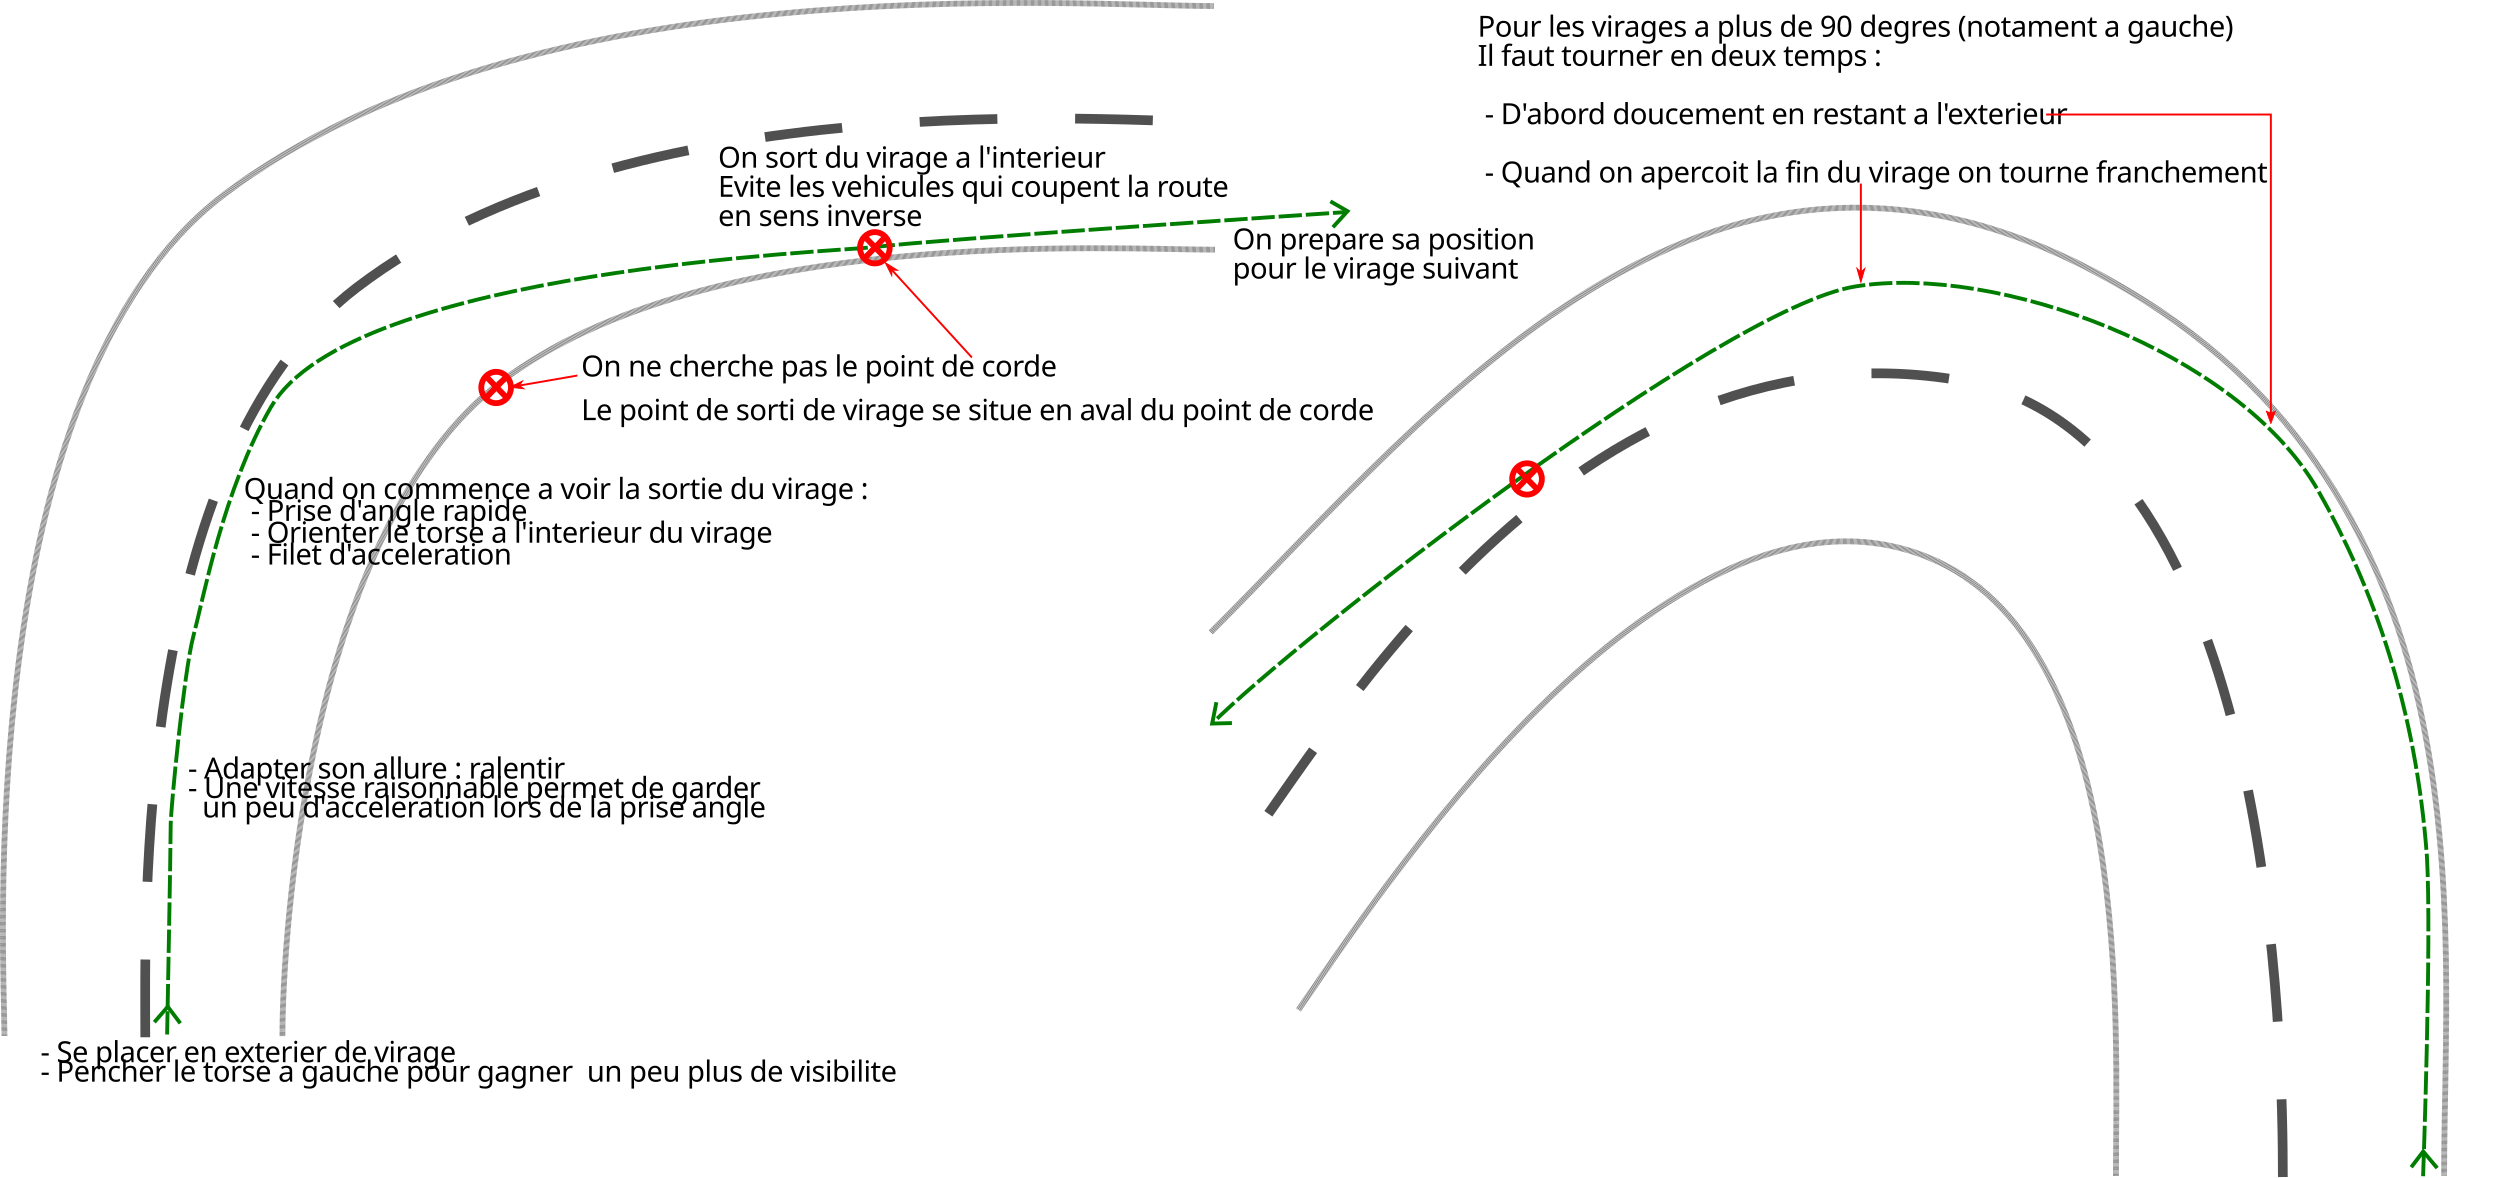
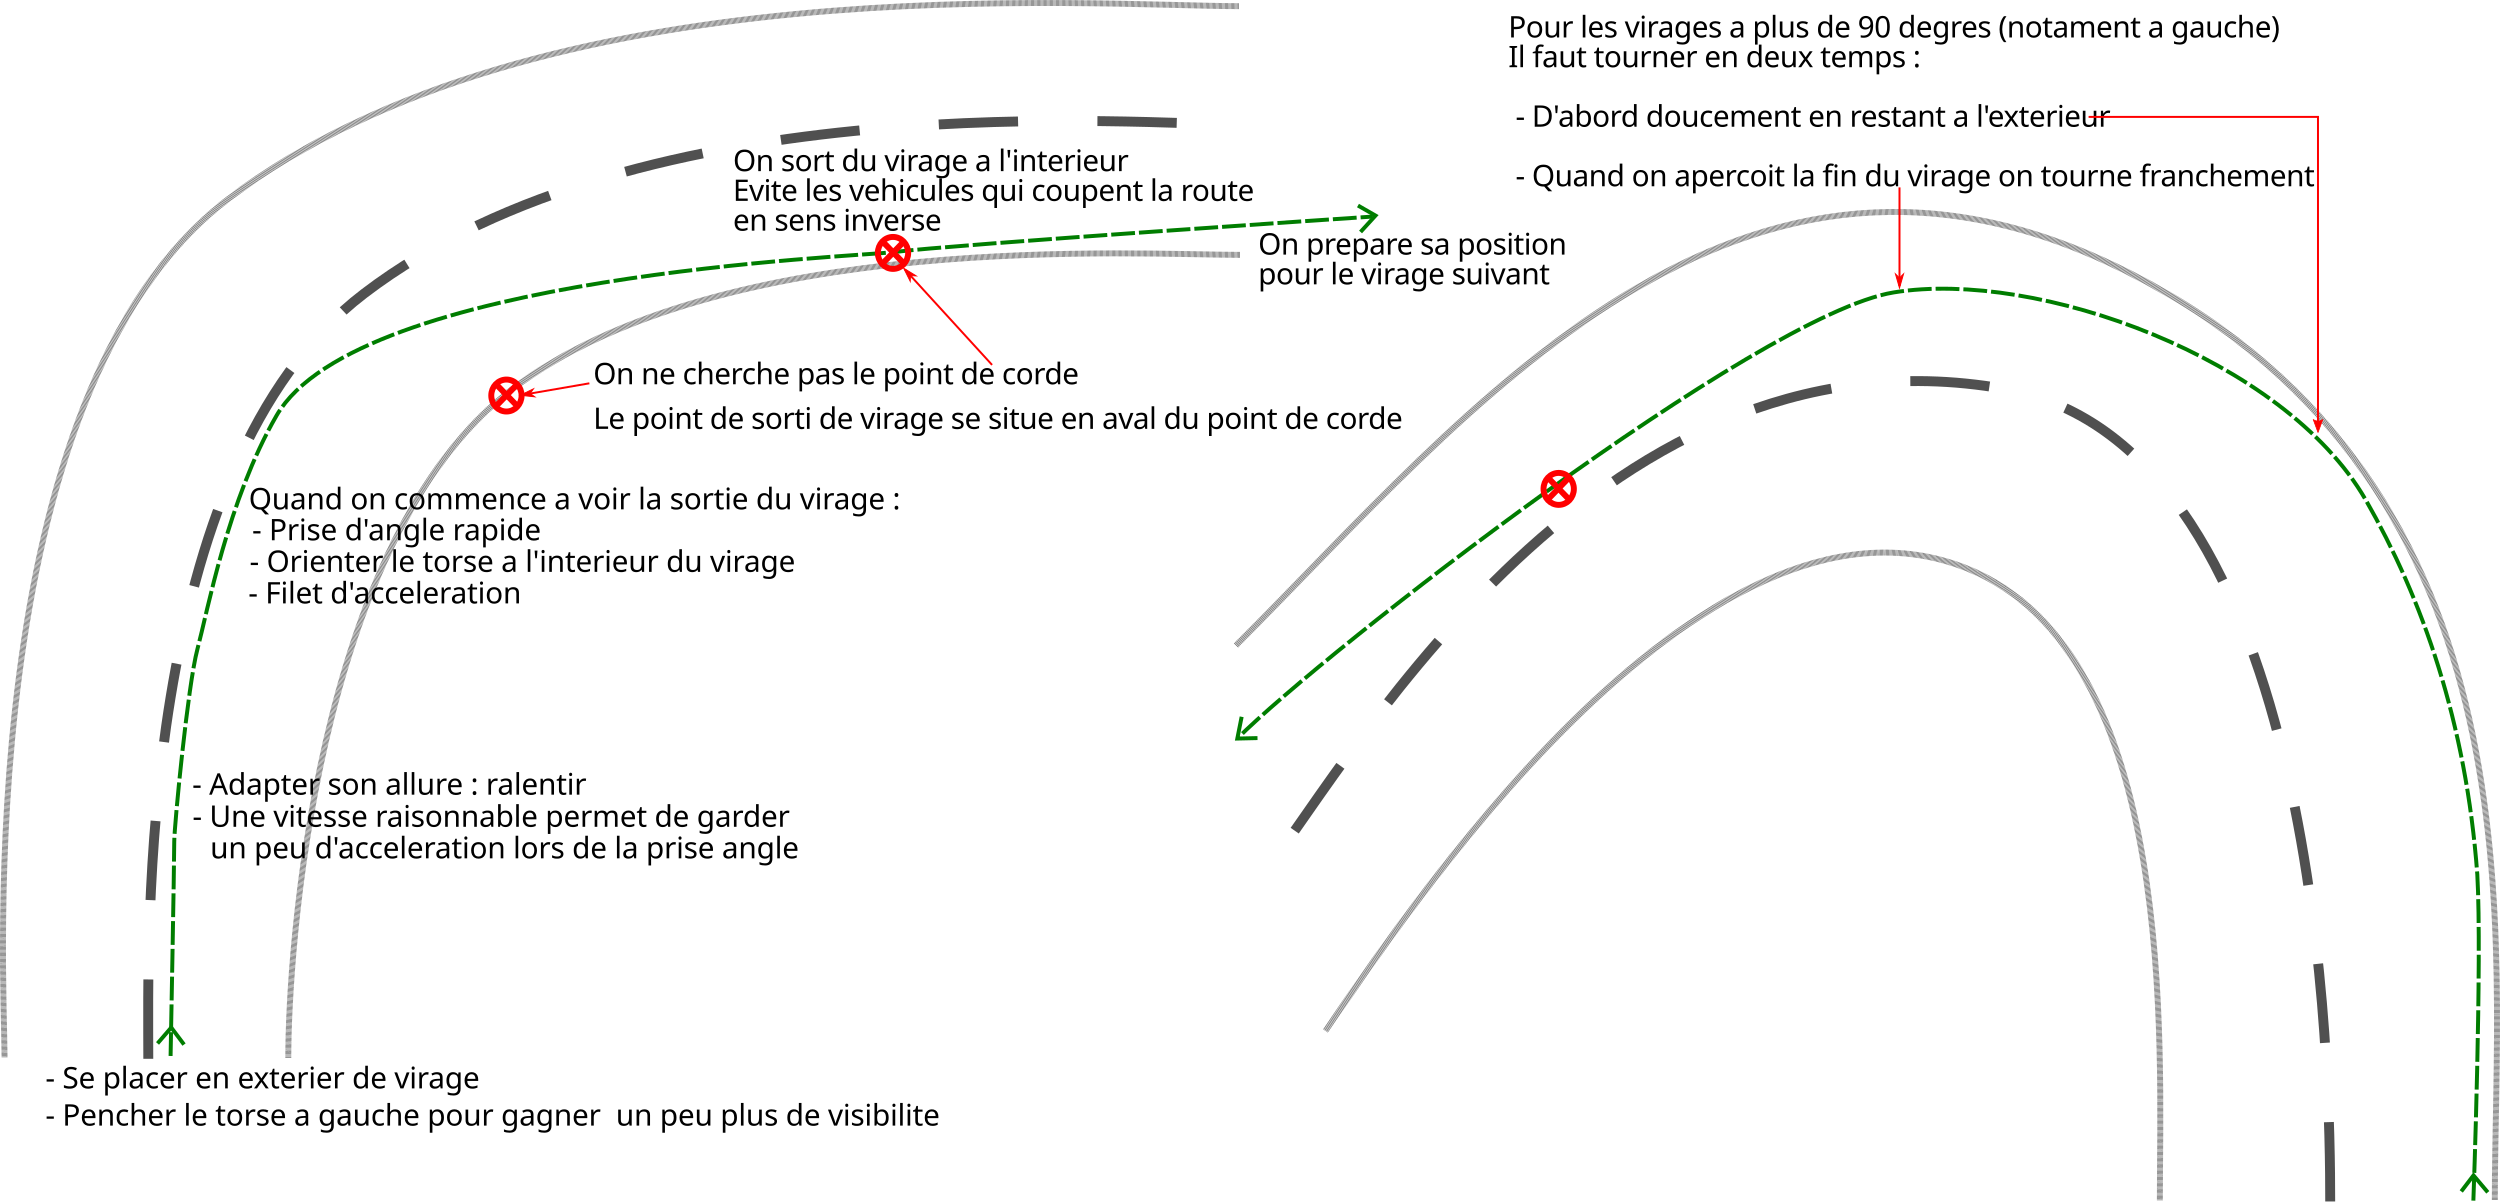
- <svg xmlns="http://www.w3.org/2000/svg" height="170.92mm" viewBox="0 0 1286.33 605.61" width="363.03mm">
-   <marker id="a" orient="auto" refX="0.0" refY="0.0" style="overflow:visible">
-     <path d="m0 0 5-5-17.5 5 17.5 5z" style="fill-rule:evenodd;stroke:#f00;stroke-width:1pt;fill:#f00" transform="matrix(-.4 0 0 -.4 -4 0)" />
-   </marker>
-   <marker id="b" orient="auto" refX="0.0" refY="0.0" style="overflow:visible">
-     <path d="m8.72 4.03-10.93-4.01 10.93-4.02c-1.75 2.37-1.74 5.62 0 8.03z" style="fill-rule:evenodd;stroke-width:.63;stroke-linejoin:round;stroke:#f00;fill:#f00" transform="scale(-.6)" />
-   </marker>
-   <marker id="c" orient="auto" refX="0" refY="0" style="overflow:visible">
+ <svg xmlns="http://www.w3.org/2000/svg" height="170.92mm" viewBox="0 0 1260.18 605.59" width="355.65mm">
+   <marker id="a" orient="auto" refX="0" refY="0" style="overflow:visible" transform="translate(0 -.01)">
    <path d="m0 0 5-5-17.5 5 17.5 5z" style="fill:#f00;fill-rule:evenodd;stroke:#f00;stroke-width:1pt" transform="matrix(-.4 0 0 -.4 -4 0)" />
  </marker>
-   <marker id="d" orient="auto" refX="0" refY="0" style="overflow:visible">
+   <marker id="b" orient="auto" refX="0" refY="0" style="overflow:visible" transform="translate(0 -.01)">
+     <path d="m8.72 4.03-10.93-4.01 10.93-4.02c-1.75 2.37-1.74 5.62 0 8.03z" style="fill:#f00;fill-rule:evenodd;stroke:#f00;stroke-width:.63;stroke-linejoin:round" transform="scale(-.6)" />
+   </marker>
+   <marker id="c" orient="auto" refX="0" refY="0" style="overflow:visible" transform="translate(0 -.01)">
+     <path d="m0 0 5-5-17.5 5 17.5 5z" style="fill:#f00;fill-rule:evenodd;stroke:#f00;stroke-width:1pt" transform="matrix(-.4 0 0 -.4 -4 0)" />
+   </marker>
+   <marker id="d" orient="auto" refX="0" refY="0" style="overflow:visible" transform="translate(0 -.01)">
    <path d="m0 0 5-5-17.5 5 17.5 5z" style="fill:#f00;fill-rule:evenodd;stroke:#f00;stroke-width:1pt" transform="matrix(-.4 0 0 -.4 -4 0)" />
  </marker>
  <g style="fill:none">
-     <path d="m1246.76 605.2s4.43-121.49 1.98-164.39c-5.65-76.82-27.73-139-56.32-188.97-41.06-71.12-165.68-116.25-237.84-104.45-68.74 11.25-287.35 181.34-330.91 224.89" style="stroke:#007d00;stroke-width:2;stroke-dasharray:12 2" />
-     <path d="m145.32 533.09c0-52.2 13.05-260.76 112.41-336.6 106.07-80.96 317.12-68.02 367.44-68.02" style="stroke:#505050;stroke-width:3;stroke-dasharray:.3 .3" />
-     <path d="m85.99 532.28s1.84-95.71 1.84-108c0-7.98 6.88-79.12 11.66-96.96 5.07-18.91 15.32-75.27 39.89-117.82 41.06-71.11 293.73-80.14 311.43-82.46 27.68-3.63 241.07-17.88 241.07-17.88" style="stroke:#007d00;stroke-width:2;stroke-dasharray:12 2" />
+     <path d="m1246.76 605.19s4.43-121.49 1.98-164.39c-5.65-76.82-27.73-139-56.32-188.97-41.06-71.12-165.68-116.25-237.84-104.45-68.74 11.25-287.35 181.34-330.91 224.89" style="stroke:#007d00;stroke-width:2;stroke-dasharray:12 2" />
+     <path d="m145.32 533.08c0-52.2 13.05-260.76 112.41-336.6 106.07-80.96 317.12-68.02 367.44-68.02" style="stroke:#505050;stroke-width:3;stroke-dasharray:.3 .3" />
+     <path d="m85.99 532.27s1.84-95.71 1.84-108c0-7.98 6.88-79.12 11.66-96.96 5.07-18.91 15.32-75.27 39.89-117.82 41.06-71.11 293.73-80.14 311.43-82.46 27.68-3.63 241.07-17.88 241.07-17.88" style="stroke:#007d00;stroke-width:2;stroke-dasharray:12 2" />
  </g>
-   <text x="119.32" y="576.19" />
-   <g style="fill:none;stroke:#f00;stroke-width:3">
-     <ellipse cx="450.14" cy="127.48" rx="7.64" ry="8.06" />
-     <path d="m444.47 121.31 11.57 11.91" />
-     <path d="m455.84 121.53-11.56 11.91" />
+   <text x="119.32" y="576.18" />
+   <g style="fill:none;stroke-width:3">
+     <g style="stroke:#f00">
+       <ellipse cx="450.14" cy="127.47" rx="7.64" ry="8.06" />
+       <path d="m444.47 121.3 11.57 11.91" />
+       <path d="m455.84 121.52-11.56 11.91" />
+     </g>
+     <path d="m2.29 532.88c0-38.66-17.48-333.19 112.41-432.32 156.55-119.48 437.63-97.47 509.8-97.47" style="stroke:#505050;stroke-dasharray:.3 .3" />
  </g>
-   <path d="m2.29 532.89c0-38.66-17.48-333.19 112.41-432.32 156.55-119.48 437.63-97.47 509.8-97.47" style="fill:none;stroke:#505050;stroke-width:3;stroke-dasharray:.3 .3" />
-   <text style="font-size:15;font-family:Droid Sans;letter-spacing:-.25;word-spacing:0;writing-mode:lr" x="17.18" xml:space="preserve" y="536.53">
-     <tspan x="17.18" y="536.53" />
-     <tspan style="font-size:15;font-family:Droid Sans;writing-mode:lr" x="17.18" y="546.53"> - Se placer en exterier de virage</tspan>
-     <tspan style="font-size:15;font-family:Droid Sans;writing-mode:lr" x="17.18" y="556.53"> - Pencher le torse a gauche pour gagner  un peu plus de visibilite</tspan>
+   <text style="font-size:15;font-family:Droid Sans;letter-spacing:-.094;word-spacing:0" x="22.9" xml:space="preserve" y="548.61">
+     <tspan x="22.9" y="548.61">- Se placer en exterier de virage</tspan>
+     <tspan x="22.9" y="567.36">- Pencher le torse a gauche pour gagner  un peu plus de visibilite</tspan>
  </text>
-   <path d="m79.4 525.96 6.92-8.01 6.45 8.58" style="fill:none;stroke:#007d00;stroke-width:2" />
-   <text style="font-size:15;font-family:Droid Sans;letter-spacing:-.25;word-spacing:0;writing-mode:lr" x="93.07" xml:space="preserve" y="400.57">
-     <tspan style="font-size:15;font-family:Droid Sans;writing-mode:lr" x="93.07" y="400.57"> - Adapter son allure : ralentir</tspan>
-     <tspan style="font-size:15;font-family:Droid Sans;writing-mode:lr" x="93.07" y="410.57"> - Une vitesse raisonnable permet de garder</tspan>
-     <tspan style="font-size:15;font-family:Droid Sans;writing-mode:lr" x="93.07" y="420.57">   un peu d'acceleration lors de la prise angle</tspan>
-   </text>
+   <path d="m79.4 525.95 6.92-8.01 6.45 8.58" style="fill:none;stroke:#007d00;stroke-width:2" />
+   <text style="font-size:15;font-family:Droid Sans;letter-spacing:-.094;word-spacing:0" x="93.07" xml:space="preserve" y="400.56"> - Adapter son allure : ralentir</text>
  <g style="fill:none">
-     <path d="m74.75 533.7c0-59.58-6.23-297.95 108.73-385.69 140.36-107.12 392.47-85.2 442.31-85.2" style="stroke:#505050;stroke-width:5;stroke-dasharray:40 40" />
-     <path d="m684.52 103.6 8.83 5.06-7.54 8.26" style="stroke:#007d00;stroke-width:2" />
+     <path d="m74.75 533.69c0-59.58-6.23-297.95 108.73-385.69 140.36-107.12 392.47-85.2 442.31-85.2" style="stroke:#505050;stroke-width:5;stroke-dasharray:40 40" />
+     <path d="m684.52 103.59 8.83 5.06-7.54 8.26" style="stroke:#007d00;stroke-width:2" />
    <g style="stroke:#f00;stroke-width:3">
-       <ellipse cx="255.28" cy="199.37" rx="7.64" ry="8.06" />
-       <path d="m249.61 193.2 11.57 11.91" />
-       <path d="m260.98 193.42-11.56 11.91" />
+       <ellipse cx="255.28" cy="199.36" rx="7.64" ry="8.06" />
+       <path d="m249.61 193.19 11.57 11.91" />
+       <path d="m260.98 193.41-11.56 11.91" />
    </g>
  </g>
-   <text style="font-size:15;font-family:Droid Sans;letter-spacing:-.25;word-spacing:0;writing-mode:lr" x="299.04" xml:space="preserve" y="193.68">
-     <tspan style="font-size:15;font-family:Droid Sans;writing-mode:lr" x="299.04" y="193.68">On ne cherche pas le point de corde</tspan>
-     <tspan x="299.04" y="204.93" />
-     <tspan style="font-size:15;font-family:Droid Sans;writing-mode:lr" x="299.04" y="216.18">Le point de sorti de virage se situe en aval du point de corde </tspan>
+   <text style="font-size:15;font-family:Droid Sans;letter-spacing:-.25;word-spacing:0" x="299.04" xml:space="preserve" y="193.67">
+     <tspan style="font-size:15;font-family:Droid Sans" x="299.04" y="193.67">On ne cherche pas le point de corde</tspan>
+     <tspan x="299.04" y="204.92" />
+     <tspan style="font-size:15;font-family:Droid Sans" x="299.04" y="216.17">Le point de sorti de virage se situe en aval du point de corde </tspan>
  </text>
-   <text x="390.15" y="147.58">
-     <tspan x="390.15" y="147.58" />
+   <text x="390.15" y="147.57">
+     <tspan x="390.15" y="147.57" />
  </text>
-   <g style="font-size:15;font-family:Droid Sans;letter-spacing:-.25;word-spacing:0;writing-mode:lr">
-     <text x="369.47" y="86.26">
-       <tspan style="font-size:15;font-family:Droid Sans;writing-mode:lr" x="369.47" y="86.26">On sort du virage a l'interieur</tspan>
-       <tspan style="font-size:15;font-family:Droid Sans;writing-mode:lr" x="369.47" y="101.26">Evite les vehicules qui coupent la route</tspan>
-       <tspan style="font-size:15;font-family:Droid Sans;writing-mode:lr" x="369.47" y="116.26">en sens inverse</tspan>
+   <g style="font-size:15;font-family:Droid Sans;word-spacing:0">
+     <text style="letter-spacing:-.25" x="369.47" y="86.25">
+       <tspan style="font-size:15;font-family:Droid Sans" x="369.47" y="86.25">On sort du virage a l'interieur</tspan>
+       <tspan style="font-size:15;font-family:Droid Sans" x="369.47" y="101.25">Evite les vehicules qui coupent la route</tspan>
+       <tspan style="font-size:15;font-family:Droid Sans" x="369.47" y="116.25">en sens inverse</tspan>
    </text>
-     <text x="634.2" y="128.32">
-       <tspan style="font-size:15;font-family:Droid Sans;writing-mode:lr" x="634.2" y="128.32">On prepare sa position</tspan>
-       <tspan style="font-size:15;font-family:Droid Sans;writing-mode:lr" x="634.2" y="143.32">pour le virage suivant</tspan>
+     <text style="letter-spacing:-.25" x="634.2" y="128.31">
+       <tspan style="font-size:15;font-family:Droid Sans" x="634.2" y="128.31">On prepare sa position</tspan>
+       <tspan style="font-size:15;font-family:Droid Sans" x="634.2" y="143.31">pour le virage suivant</tspan>
    </text>
-     <text x="125.36" xml:space="preserve" y="256.73">
-       <tspan style="font-size:15;font-family:Droid Sans;writing-mode:lr" x="125.36" y="256.73">Quand on commence a voir la sortie du virage :</tspan>
-       <tspan style="font-size:15;font-family:Droid Sans;writing-mode:lr" x="125.36" y="267.98"> - Prise d'angle rapide</tspan>
-       <tspan style="font-size:15;font-family:Droid Sans;writing-mode:lr" x="125.36" y="279.23"> - Orienter le torse a l'interieur du virage</tspan>
-       <tspan style="font-size:15;font-family:Droid Sans;writing-mode:lr" x="125.36" y="290.48"> - Filet d'acceleration</tspan>
-     </text>
+     <text style="letter-spacing:-.094" x="125.36" y="256.72">Quand on commence a voir la sortie du virage :</text>
  </g>
  <g style="fill:none">
-     <g style="stroke:#505050">
-       <path d="m1257.57 604.8c0-131.38 26.81-358.89-183.14-466.73-198.89-102.16-333.1 68.95-451.51 187.35" style="stroke-width:3;stroke-dasharray:.3 .3" />
-       <path d="m1174.59 605.61c0-59.58-3.01-381.08-164.17-409.58-210.47-37.23-336.07 199.62-377.31 249.33" style="stroke-width:5;stroke-dasharray:40 40" />
-       <path d="m1088.72 604.99c0-77.06 9.72-275.51-97.12-318.44-134.91-54.21-288.45 182.4-323.47 233.06" style="stroke-width:3;stroke-dasharray:.3 .3" />
-     </g>
-     <g style="stroke:#f00;stroke-width:3" transform="matrix(-1 0 0 1 855.68 171.62)">
-       <ellipse cx="69.98" cy="74.81" rx="7.64" ry="8.06" />
-       <path d="m64.31 68.64 11.57 11.91" />
-       <path d="m75.68 68.86-11.56 11.91" />
+     <path d="m1257.57 604.79c0-131.38 26.81-358.89-183.14-466.73-198.89-102.16-333.1 68.95-451.51 187.35" style="stroke:#505050;stroke-width:3;stroke-dasharray:.3 .3" />
+     <path d="m1174.59 605.6c0-59.58-3.01-381.08-164.17-409.58-210.47-37.23-336.07 199.62-377.31 249.33" style="stroke:#505050;stroke-width:5;stroke-dasharray:40 40" />
+     <g style="stroke-width:3">
+       <path d="m1088.72 604.98c0-77.06 9.72-275.51-97.12-318.44-134.91-54.21-288.45 182.4-323.47 233.06" style="stroke:#505050;stroke-dasharray:.3 .3" />
+       <g style="stroke:#f00">
+         <ellipse cx="-785.7" cy="246.42" rx="7.64" ry="8.06" transform="scale(-1 1)" />
+         <path d="m791.37 240.25-11.57 11.91" />
+         <path d="m780 240.47 11.56 11.91" />
+       </g>
    </g>
  </g>
-   <text style="font-size:15;font-family:Droid Sans;letter-spacing:-.25;word-spacing:0" x="760.28" xml:space="preserve" y="18.87">
-     <tspan style="font-size:15;font-family:Droid Sans" x="760.28" y="18.87">Pour les virages a plus de 90 degres (notament a gauche)</tspan>
-     <tspan style="font-size:15;font-family:Droid Sans" x="760.28" y="33.87">Il faut tourner en deux temps :</tspan>
-     <tspan x="760.28" y="48.87" />
-     <tspan style="font-size:15;font-family:Droid Sans" x="760.28" y="63.87"> - D'abord doucement en restant a l'exterieur</tspan>
-     <tspan x="760.28" y="78.87" />
-     <tspan style="font-size:15;font-family:Droid Sans" x="760.28" y="93.87"> - Quand on apercoit la fin du virage on tourne franchement </tspan>
+   <text style="font-size:15;font-family:Droid Sans;letter-spacing:-.25;word-spacing:0" x="760.28" xml:space="preserve" y="18.86">
+     <tspan style="font-size:15;font-family:Droid Sans" x="760.28" y="18.86">Pour les virages a plus de 90 degres (notament a gauche)</tspan>
+     <tspan style="font-size:15;font-family:Droid Sans" x="760.28" y="33.86">Il faut tourner en deux temps :</tspan>
+     <tspan x="760.28" y="48.86" />
+     <tspan style="font-size:15;font-family:Droid Sans" x="760.28" y="63.86"> - D'abord doucement en restant a l'exterieur</tspan>
+     <tspan x="760.28" y="78.86" />
+     <tspan style="font-size:15;font-family:Droid Sans" x="760.28" y="93.86"> - Quand on apercoit la fin du virage on tourne franchement </tspan>
  </text>
-   <path d="m633.87 372.04-10.17.24 2.18-10.97" style="fill:none;stroke:#007d00;stroke-width:2" />
-   <path d="m1240.65 600.56 6.17-8.1 7.21 8.55" style="fill:none;stroke:#007d00;stroke-width:2" />
-   <text x="813.05" y="425.95">
-     <tspan x="813.05" y="425.95" />
+   <path d="m633.87 372.03-10.17.24 2.18-10.97" style="fill:none;stroke:#007d00;stroke-width:2" />
+   <path d="m1240.65 600.55 6.17-8.1 7.21 8.55" style="fill:none;stroke:#007d00;stroke-width:2" />
+   <text x="813.05" y="425.94">
+     <tspan x="813.05" y="425.94" />
  </text>
-   <text x="987.08" y="441.45">
-     <tspan x="987.08" y="441.45" />
+   <text x="987.08" y="441.44">
+     <tspan x="987.08" y="441.44" />
  </text>
  <g style="fill:none;stroke:#f00">
-     <path d="m1052.8 58.92h115.63v157.76" style="marker-end:url(#b)" />
-     <path d="m957.48 94.45v49.68" style="marker-end:url(#a)" />
-     <path d="m297.09 193.21-33.83 5.84" style="marker-end:url(#c)" />
-     <path d="m500.07 183.93-43.84-47.97" style="marker-end:url(#d)" />
+     <path d="m1052.8 58.91h115.63v157.76" style="marker-end:url(#b)" />
+     <path d="m957.48 94.44v49.68" style="marker-end:url(#a)" />
+     <path d="m297.09 193.2-33.83 5.84" style="marker-end:url(#c)" />
+     <path d="m500.07 183.92-43.84-47.97" style="marker-end:url(#d)" />
+   </g>
+   <g style="font-size:15;font-family:Droid Sans;word-spacing:0;letter-spacing:-.094">
+     <text x="127.07" y="272.33">- Prise d'angle rapide</text>
+     <text x="125.8" y="288.24">- Orienter le torse a l'interieur du virage</text>
+     <text x="97.02" y="416.74">- Une vitesse raisonnable permet de garder</text>
+     <text x="105.93" y="432.65">un peu d'acceleration lors de la prise angle</text>
+     <text x="125.17" y="304.14">- Filet d'acceleration</text>
  </g>
</svg>
